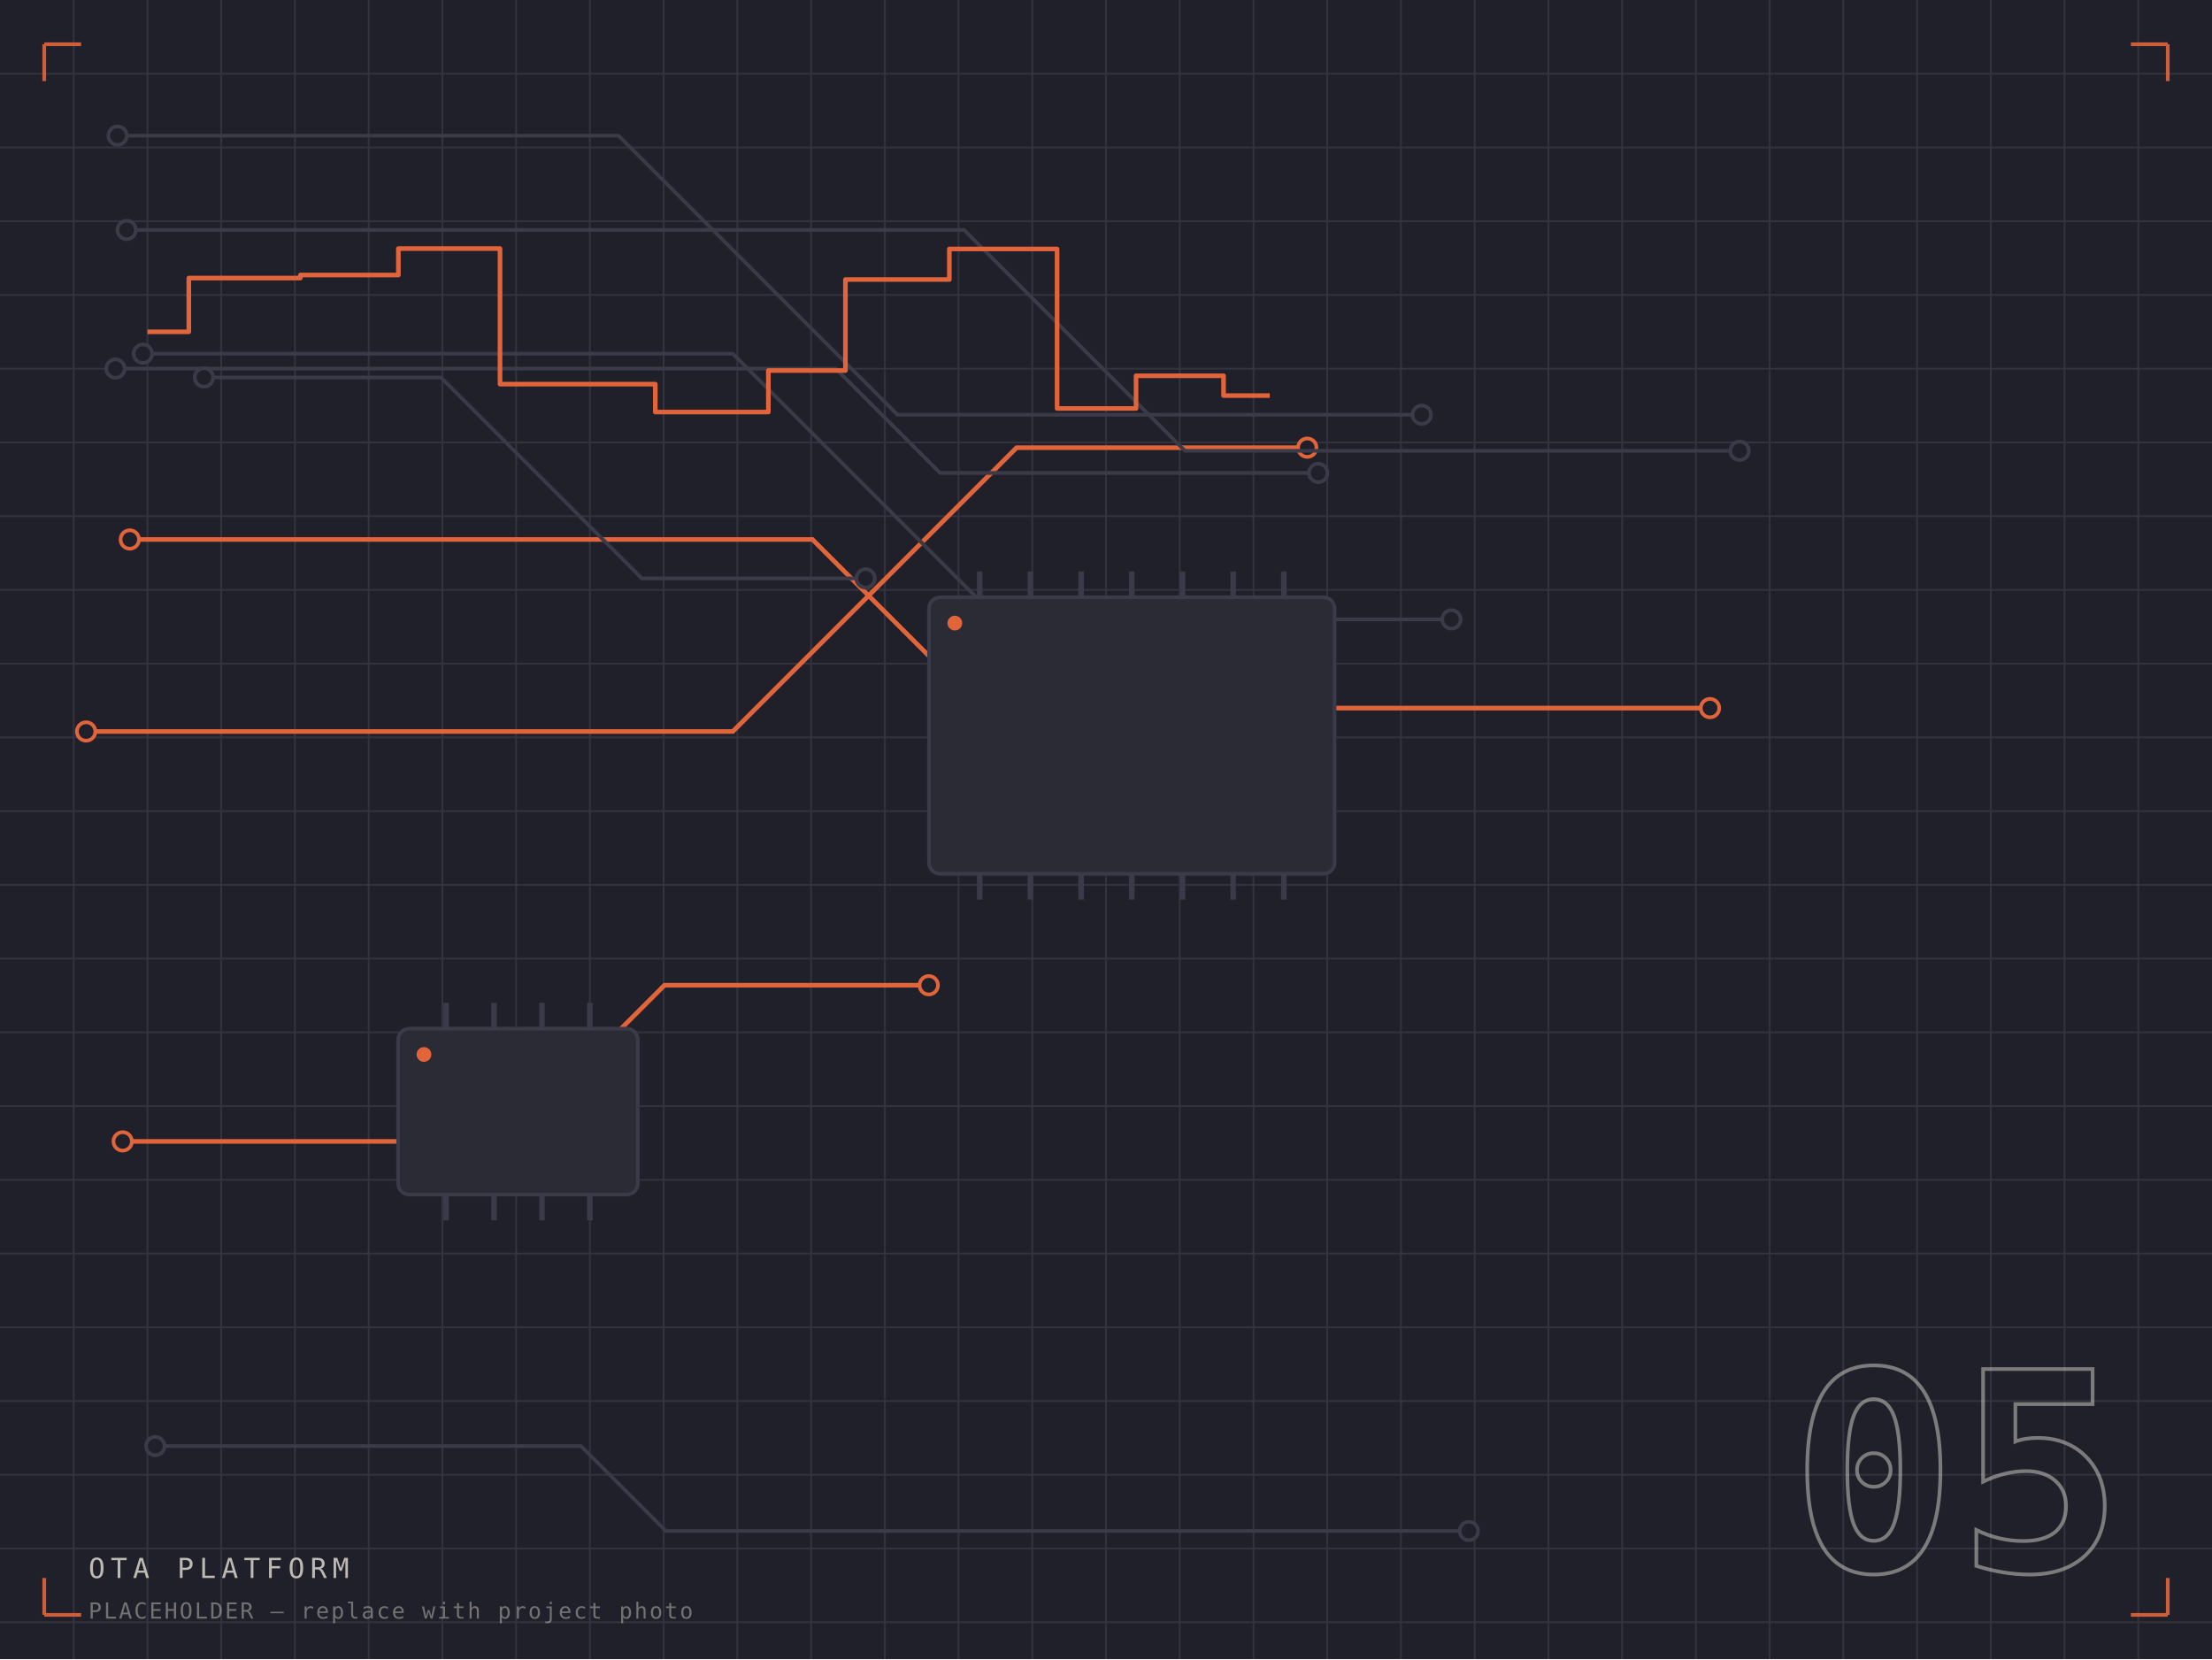
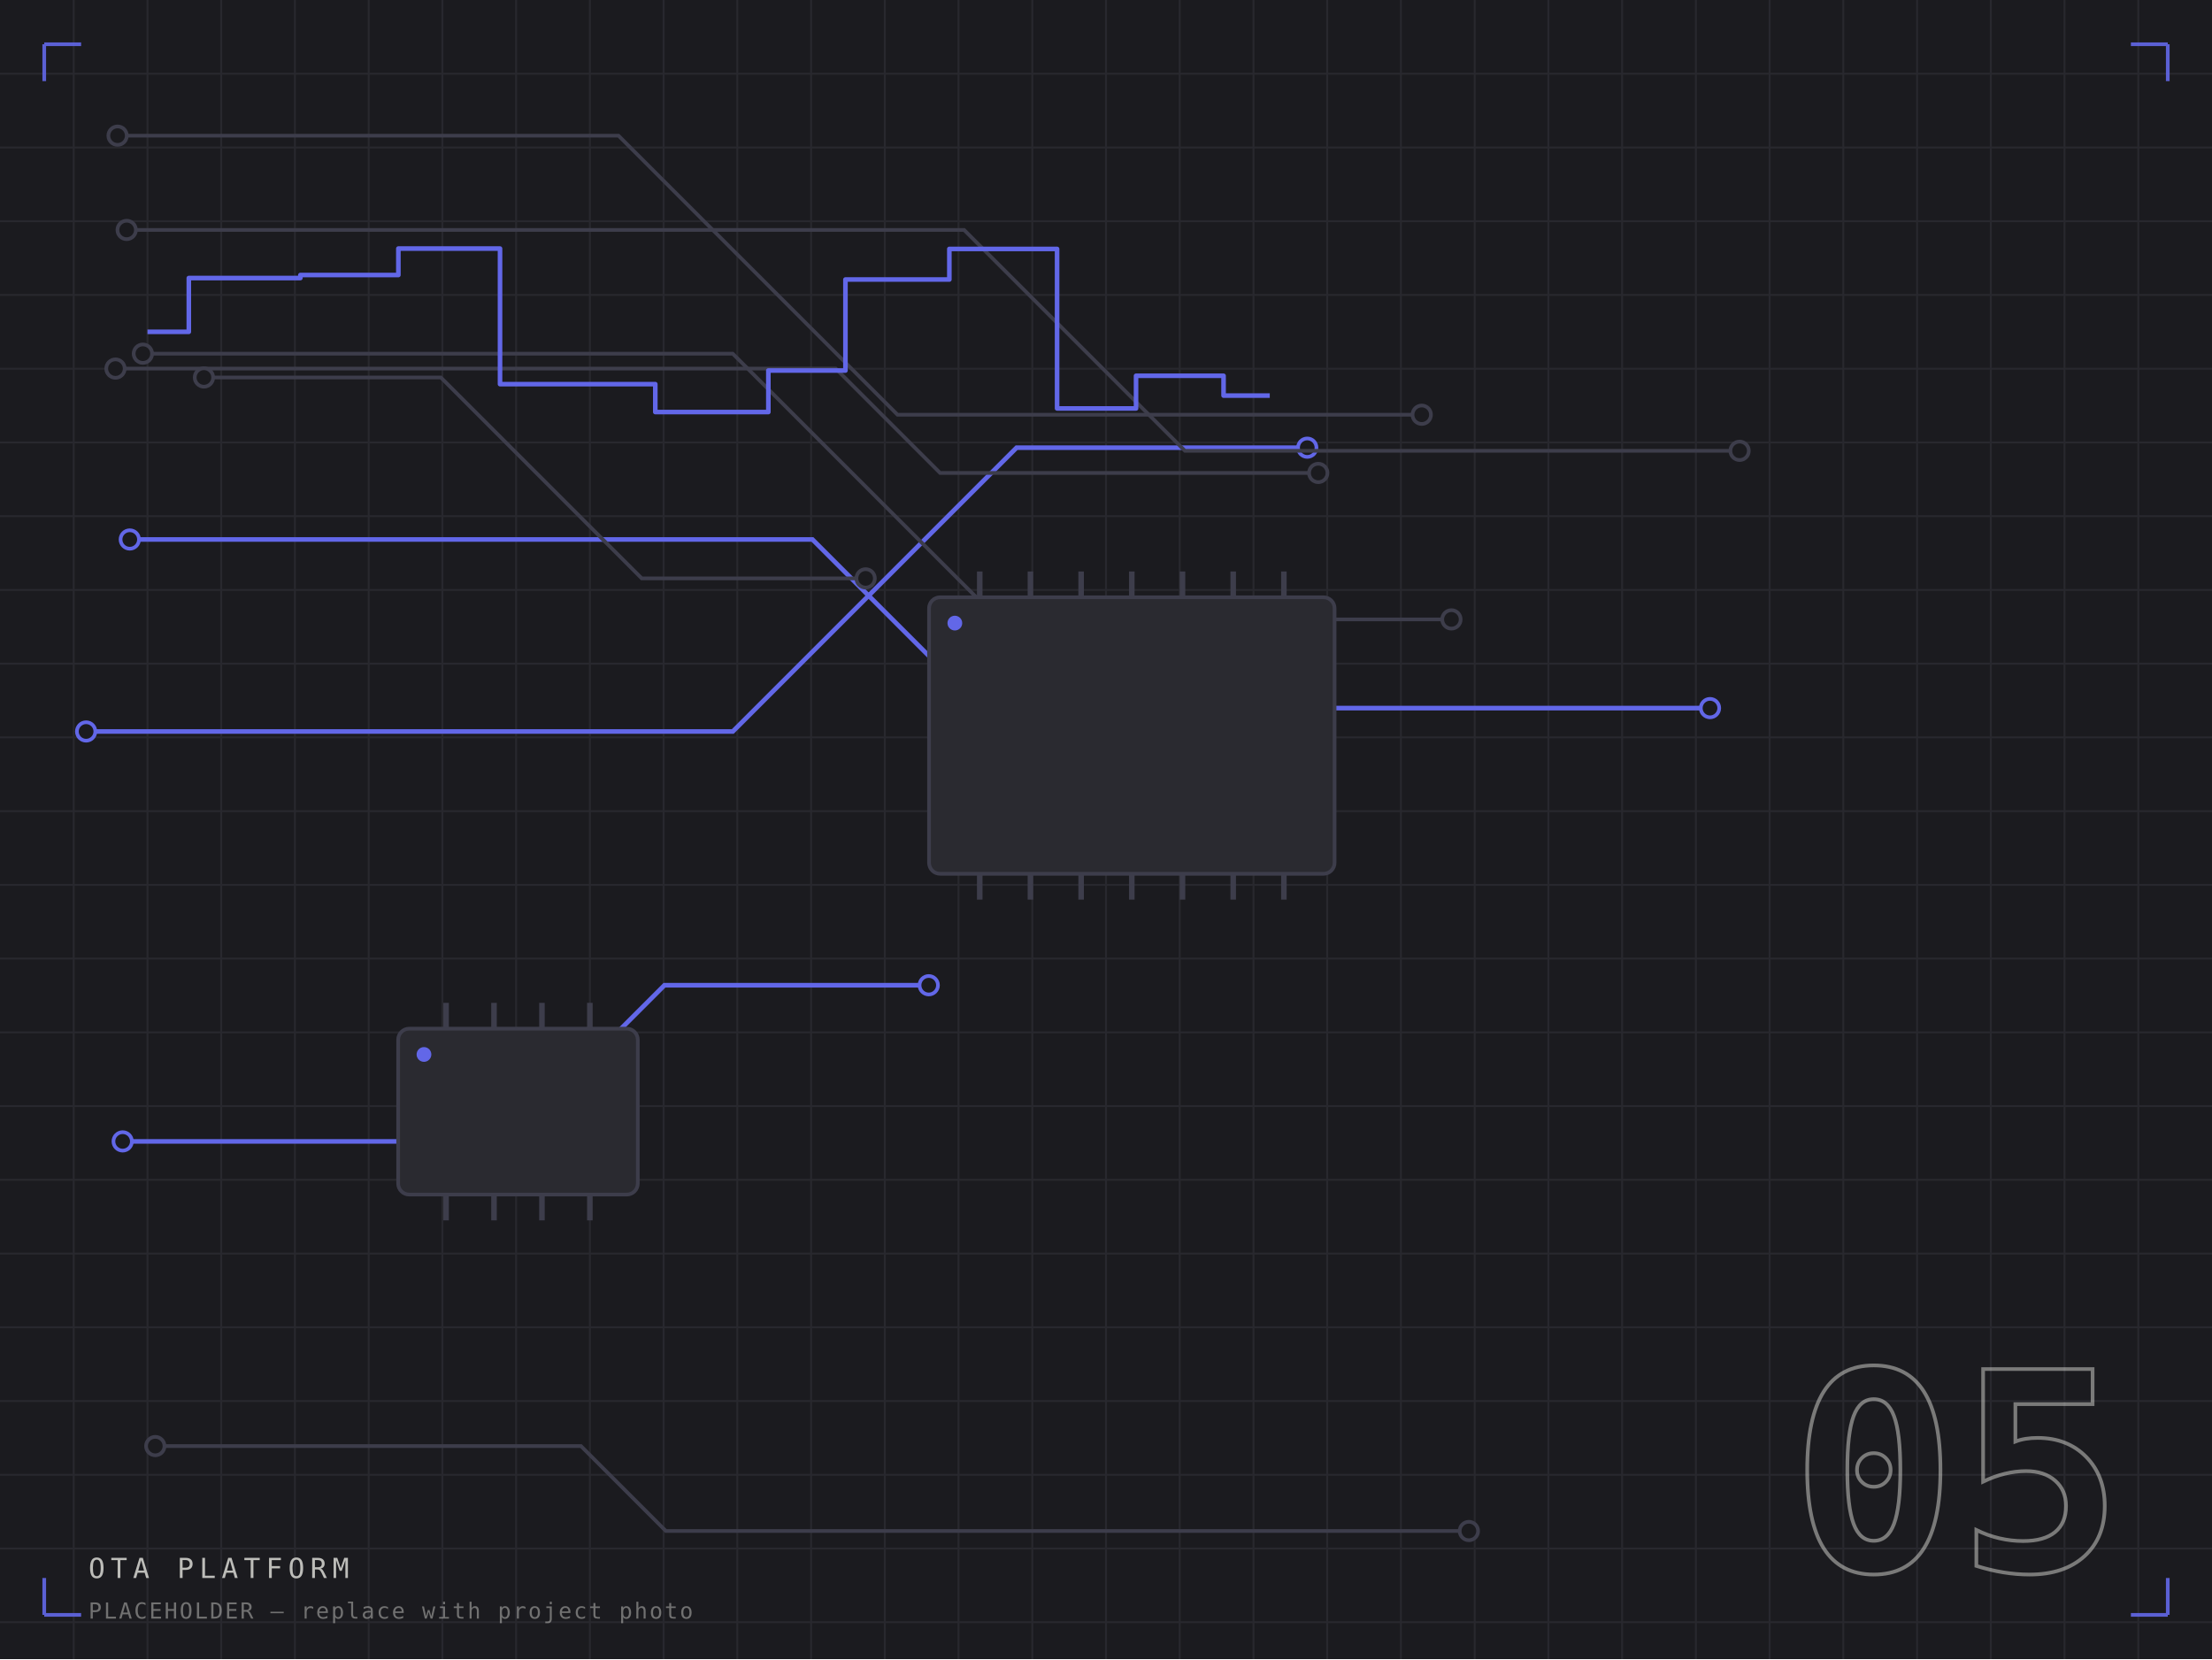
<svg xmlns="http://www.w3.org/2000/svg" width="1200" height="900" viewBox="0 0 1200 900" role="img">
-   <rect width="1200" height="900" fill="#20202a" />
-   <g stroke="#33333f" stroke-width="1">
+   <rect width="1200" height="900" fill="#1b1b1f" />
+   <g stroke="#28282e" stroke-width="1">
    <line x1="40" y1="0" x2="40" y2="900" />
    <line x1="80" y1="0" x2="80" y2="900" />
    <line x1="120" y1="0" x2="120" y2="900" />
    <line x1="160" y1="0" x2="160" y2="900" />
    <line x1="200" y1="0" x2="200" y2="900" />
    <line x1="240" y1="0" x2="240" y2="900" />
    <line x1="280" y1="0" x2="280" y2="900" />
    <line x1="320" y1="0" x2="320" y2="900" />
    <line x1="360" y1="0" x2="360" y2="900" />
    <line x1="400" y1="0" x2="400" y2="900" />
    <line x1="440" y1="0" x2="440" y2="900" />
    <line x1="480" y1="0" x2="480" y2="900" />
    <line x1="520" y1="0" x2="520" y2="900" />
    <line x1="560" y1="0" x2="560" y2="900" />
    <line x1="600" y1="0" x2="600" y2="900" />
    <line x1="640" y1="0" x2="640" y2="900" />
    <line x1="680" y1="0" x2="680" y2="900" />
    <line x1="720" y1="0" x2="720" y2="900" />
    <line x1="760" y1="0" x2="760" y2="900" />
    <line x1="800" y1="0" x2="800" y2="900" />
    <line x1="840" y1="0" x2="840" y2="900" />
    <line x1="880" y1="0" x2="880" y2="900" />
    <line x1="920" y1="0" x2="920" y2="900" />
    <line x1="960" y1="0" x2="960" y2="900" />
    <line x1="1000" y1="0" x2="1000" y2="900" />
    <line x1="1040" y1="0" x2="1040" y2="900" />
    <line x1="1080" y1="0" x2="1080" y2="900" />
    <line x1="1120" y1="0" x2="1120" y2="900" />
    <line x1="1160" y1="0" x2="1160" y2="900" />
    <line x1="0" y1="40" x2="1200" y2="40" />
    <line x1="0" y1="80" x2="1200" y2="80" />
    <line x1="0" y1="120" x2="1200" y2="120" />
    <line x1="0" y1="160" x2="1200" y2="160" />
    <line x1="0" y1="200" x2="1200" y2="200" />
    <line x1="0" y1="240" x2="1200" y2="240" />
    <line x1="0" y1="280" x2="1200" y2="280" />
    <line x1="0" y1="320" x2="1200" y2="320" />
    <line x1="0" y1="360" x2="1200" y2="360" />
    <line x1="0" y1="400" x2="1200" y2="400" />
    <line x1="0" y1="440" x2="1200" y2="440" />
    <line x1="0" y1="480" x2="1200" y2="480" />
    <line x1="0" y1="520" x2="1200" y2="520" />
    <line x1="0" y1="560" x2="1200" y2="560" />
    <line x1="0" y1="600" x2="1200" y2="600" />
    <line x1="0" y1="640" x2="1200" y2="640" />
    <line x1="0" y1="680" x2="1200" y2="680" />
    <line x1="0" y1="720" x2="1200" y2="720" />
    <line x1="0" y1="760" x2="1200" y2="760" />
    <line x1="0" y1="800" x2="1200" y2="800" />
    <line x1="0" y1="840" x2="1200" y2="840" />
    <line x1="0" y1="880" x2="1200" y2="880" />
  </g>
  <g fill="none" stroke-linecap="round">
-     <path d="M46.717 396.79 H397.546 L551.491 242.845 H709.177" stroke="#e2643a" stroke-width="2.5" />
-     <circle cx="46.717" cy="396.79" r="5" fill="#20202a" stroke="#e2643a" stroke-width="2" />
-     <circle cx="709.177" cy="242.845" r="5" fill="#20202a" stroke="#e2643a" stroke-width="2" />
-     <path d="M63.783 73.593 H335.529 L486.91 224.975 H771.287" stroke="#3a3a48" stroke-width="2" />
-     <circle cx="63.783" cy="73.593" r="5" fill="#20202a" stroke="#3a3a48" stroke-width="2" />
-     <circle cx="771.287" cy="224.975" r="5" fill="#20202a" stroke="#3a3a48" stroke-width="2" />
-     <path d="M84.241 784.428 H315.165 L361.238 830.501 H796.858" stroke="#3a3a48" stroke-width="2" />
-     <circle cx="84.241" cy="784.428" r="5" fill="#20202a" stroke="#3a3a48" stroke-width="2" />
-     <circle cx="796.858" cy="830.501" r="5" fill="#20202a" stroke="#3a3a48" stroke-width="2" />
-     <path d="M77.516 191.856 H397.504 L541.643 335.994 H787.396" stroke="#3a3a48" stroke-width="2" />
-     <circle cx="77.516" cy="191.856" r="5" fill="#20202a" stroke="#3a3a48" stroke-width="2" />
-     <circle cx="787.396" cy="335.994" r="5" fill="#20202a" stroke="#3a3a48" stroke-width="2" />
-     <path d="M70.403 292.648 H440.754 L532.219 384.113 H927.67" stroke="#e2643a" stroke-width="2.5" />
-     <circle cx="70.403" cy="292.648" r="5" fill="#20202a" stroke="#e2643a" stroke-width="2" />
-     <circle cx="927.67" cy="384.113" r="5" fill="#20202a" stroke="#e2643a" stroke-width="2" />
-     <path d="M68.713 124.738 H523.03 L642.838 244.547 H943.722" stroke="#3a3a48" stroke-width="2" />
-     <circle cx="68.713" cy="124.738" r="5" fill="#20202a" stroke="#3a3a48" stroke-width="2" />
-     <circle cx="943.722" cy="244.547" r="5" fill="#20202a" stroke="#3a3a48" stroke-width="2" />
-     <path d="M62.644 199.943 H453.381 L509.993 256.556 H715.15" stroke="#3a3a48" stroke-width="2" />
-     <circle cx="62.644" cy="199.943" r="5" fill="#20202a" stroke="#3a3a48" stroke-width="2" />
-     <circle cx="715.15" cy="256.556" r="5" fill="#20202a" stroke="#3a3a48" stroke-width="2" />
-     <path d="M110.634 204.765 H239.16 L348.142 313.747 H469.604" stroke="#3a3a48" stroke-width="2" />
-     <circle cx="110.634" cy="204.765" r="5" fill="#20202a" stroke="#3a3a48" stroke-width="2" />
-     <circle cx="469.604" cy="313.747" r="5" fill="#20202a" stroke="#3a3a48" stroke-width="2" />
-     <path d="M66.547 619.156 H275.765 L360.473 534.448 H503.845" stroke="#e2643a" stroke-width="2.5" />
-     <circle cx="66.547" cy="619.156" r="5" fill="#20202a" stroke="#e2643a" stroke-width="2" />
-     <circle cx="503.845" cy="534.448" r="5" fill="#20202a" stroke="#e2643a" stroke-width="2" />
+     <path d="M46.717 396.79 H397.546 L551.491 242.845 H709.177" stroke="#6267e8" stroke-width="2.5" />
+     <circle cx="46.717" cy="396.79" r="5" fill="#1b1b1f" stroke="#6267e8" stroke-width="2" />
+     <circle cx="709.177" cy="242.845" r="5" fill="#1b1b1f" stroke="#6267e8" stroke-width="2" />
+     <path d="M63.783 73.593 H335.529 L486.91 224.975 H771.287" stroke="#3d3d4b" stroke-width="2" />
+     <circle cx="63.783" cy="73.593" r="5" fill="#1b1b1f" stroke="#3d3d4b" stroke-width="2" />
+     <circle cx="771.287" cy="224.975" r="5" fill="#1b1b1f" stroke="#3d3d4b" stroke-width="2" />
+     <path d="M84.241 784.428 H315.165 L361.238 830.501 H796.858" stroke="#3d3d4b" stroke-width="2" />
+     <circle cx="84.241" cy="784.428" r="5" fill="#1b1b1f" stroke="#3d3d4b" stroke-width="2" />
+     <circle cx="796.858" cy="830.501" r="5" fill="#1b1b1f" stroke="#3d3d4b" stroke-width="2" />
+     <path d="M77.516 191.856 H397.504 L541.643 335.994 H787.396" stroke="#3d3d4b" stroke-width="2" />
+     <circle cx="77.516" cy="191.856" r="5" fill="#1b1b1f" stroke="#3d3d4b" stroke-width="2" />
+     <circle cx="787.396" cy="335.994" r="5" fill="#1b1b1f" stroke="#3d3d4b" stroke-width="2" />
+     <path d="M70.403 292.648 H440.754 L532.219 384.113 H927.67" stroke="#6267e8" stroke-width="2.5" />
+     <circle cx="70.403" cy="292.648" r="5" fill="#1b1b1f" stroke="#6267e8" stroke-width="2" />
+     <circle cx="927.67" cy="384.113" r="5" fill="#1b1b1f" stroke="#6267e8" stroke-width="2" />
+     <path d="M68.713 124.738 H523.03 L642.838 244.547 H943.722" stroke="#3d3d4b" stroke-width="2" />
+     <circle cx="68.713" cy="124.738" r="5" fill="#1b1b1f" stroke="#3d3d4b" stroke-width="2" />
+     <circle cx="943.722" cy="244.547" r="5" fill="#1b1b1f" stroke="#3d3d4b" stroke-width="2" />
+     <path d="M62.644 199.943 H453.381 L509.993 256.556 H715.15" stroke="#3d3d4b" stroke-width="2" />
+     <circle cx="62.644" cy="199.943" r="5" fill="#1b1b1f" stroke="#3d3d4b" stroke-width="2" />
+     <circle cx="715.15" cy="256.556" r="5" fill="#1b1b1f" stroke="#3d3d4b" stroke-width="2" />
+     <path d="M110.634 204.765 H239.16 L348.142 313.747 H469.604" stroke="#3d3d4b" stroke-width="2" />
+     <circle cx="110.634" cy="204.765" r="5" fill="#1b1b1f" stroke="#3d3d4b" stroke-width="2" />
+     <circle cx="469.604" cy="313.747" r="5" fill="#1b1b1f" stroke="#3d3d4b" stroke-width="2" />
+     <path d="M66.547 619.156 H275.765 L360.473 534.448 H503.845" stroke="#6267e8" stroke-width="2.5" />
+     <circle cx="66.547" cy="619.156" r="5" fill="#1b1b1f" stroke="#6267e8" stroke-width="2" />
+     <circle cx="503.845" cy="534.448" r="5" fill="#1b1b1f" stroke="#6267e8" stroke-width="2" />
  </g>
  <g>
-     <rect x="504" y="324" width="220" height="150" rx="6" fill="#2b2b36" stroke="#3a3a48" stroke-width="2" />
-     <line x1="531.5" y1="310" x2="531.5" y2="324" stroke="#3a3a48" stroke-width="3" />
-     <line x1="531.5" y1="474" x2="531.5" y2="488" stroke="#3a3a48" stroke-width="3" />
-     <line x1="559" y1="310" x2="559" y2="324" stroke="#3a3a48" stroke-width="3" />
-     <line x1="559" y1="474" x2="559" y2="488" stroke="#3a3a48" stroke-width="3" />
-     <line x1="586.5" y1="310" x2="586.5" y2="324" stroke="#3a3a48" stroke-width="3" />
-     <line x1="586.5" y1="474" x2="586.5" y2="488" stroke="#3a3a48" stroke-width="3" />
-     <line x1="614" y1="310" x2="614" y2="324" stroke="#3a3a48" stroke-width="3" />
-     <line x1="614" y1="474" x2="614" y2="488" stroke="#3a3a48" stroke-width="3" />
-     <line x1="641.5" y1="310" x2="641.5" y2="324" stroke="#3a3a48" stroke-width="3" />
-     <line x1="641.5" y1="474" x2="641.5" y2="488" stroke="#3a3a48" stroke-width="3" />
-     <line x1="669" y1="310" x2="669" y2="324" stroke="#3a3a48" stroke-width="3" />
-     <line x1="669" y1="474" x2="669" y2="488" stroke="#3a3a48" stroke-width="3" />
-     <line x1="696.5" y1="310" x2="696.5" y2="324" stroke="#3a3a48" stroke-width="3" />
-     <line x1="696.5" y1="474" x2="696.5" y2="488" stroke="#3a3a48" stroke-width="3" />
-     <circle cx="518" cy="338" r="4" fill="#e2643a" />
+     <rect x="504" y="324" width="220" height="150" rx="6" fill="#2a2a30" stroke="#3d3d4b" stroke-width="2" />
+     <line x1="531.5" y1="310" x2="531.5" y2="324" stroke="#3d3d4b" stroke-width="3" />
+     <line x1="531.5" y1="474" x2="531.5" y2="488" stroke="#3d3d4b" stroke-width="3" />
+     <line x1="559" y1="310" x2="559" y2="324" stroke="#3d3d4b" stroke-width="3" />
+     <line x1="559" y1="474" x2="559" y2="488" stroke="#3d3d4b" stroke-width="3" />
+     <line x1="586.5" y1="310" x2="586.5" y2="324" stroke="#3d3d4b" stroke-width="3" />
+     <line x1="586.5" y1="474" x2="586.5" y2="488" stroke="#3d3d4b" stroke-width="3" />
+     <line x1="614" y1="310" x2="614" y2="324" stroke="#3d3d4b" stroke-width="3" />
+     <line x1="614" y1="474" x2="614" y2="488" stroke="#3d3d4b" stroke-width="3" />
+     <line x1="641.5" y1="310" x2="641.5" y2="324" stroke="#3d3d4b" stroke-width="3" />
+     <line x1="641.5" y1="474" x2="641.5" y2="488" stroke="#3d3d4b" stroke-width="3" />
+     <line x1="669" y1="310" x2="669" y2="324" stroke="#3d3d4b" stroke-width="3" />
+     <line x1="669" y1="474" x2="669" y2="488" stroke="#3d3d4b" stroke-width="3" />
+     <line x1="696.5" y1="310" x2="696.5" y2="324" stroke="#3d3d4b" stroke-width="3" />
+     <line x1="696.5" y1="474" x2="696.5" y2="488" stroke="#3d3d4b" stroke-width="3" />
+     <circle cx="518" cy="338" r="4" fill="#6267e8" />
  </g>
  <g>
-     <rect x="216" y="558" width="130" height="90" rx="6" fill="#2b2b36" stroke="#3a3a48" stroke-width="2" />
-     <line x1="242" y1="544" x2="242" y2="558" stroke="#3a3a48" stroke-width="3" />
-     <line x1="242" y1="648" x2="242" y2="662" stroke="#3a3a48" stroke-width="3" />
-     <line x1="268" y1="544" x2="268" y2="558" stroke="#3a3a48" stroke-width="3" />
-     <line x1="268" y1="648" x2="268" y2="662" stroke="#3a3a48" stroke-width="3" />
-     <line x1="294" y1="544" x2="294" y2="558" stroke="#3a3a48" stroke-width="3" />
-     <line x1="294" y1="648" x2="294" y2="662" stroke="#3a3a48" stroke-width="3" />
-     <line x1="320" y1="544" x2="320" y2="558" stroke="#3a3a48" stroke-width="3" />
-     <line x1="320" y1="648" x2="320" y2="662" stroke="#3a3a48" stroke-width="3" />
-     <circle cx="230" cy="572" r="4" fill="#e2643a" />
+     <rect x="216" y="558" width="130" height="90" rx="6" fill="#2a2a30" stroke="#3d3d4b" stroke-width="2" />
+     <line x1="242" y1="544" x2="242" y2="558" stroke="#3d3d4b" stroke-width="3" />
+     <line x1="242" y1="648" x2="242" y2="662" stroke="#3d3d4b" stroke-width="3" />
+     <line x1="268" y1="544" x2="268" y2="558" stroke="#3d3d4b" stroke-width="3" />
+     <line x1="268" y1="648" x2="268" y2="662" stroke="#3d3d4b" stroke-width="3" />
+     <line x1="294" y1="544" x2="294" y2="558" stroke="#3d3d4b" stroke-width="3" />
+     <line x1="294" y1="648" x2="294" y2="662" stroke="#3d3d4b" stroke-width="3" />
+     <line x1="320" y1="544" x2="320" y2="558" stroke="#3d3d4b" stroke-width="3" />
+     <line x1="320" y1="648" x2="320" y2="662" stroke="#3d3d4b" stroke-width="3" />
+     <circle cx="230" cy="572" r="4" fill="#6267e8" />
  </g>
-   <path d="M80 180 H102.428 V150.831 H136.07 H162.956 V149.186 H203.284 H216.117 V134.83 H235.366 H271.256 V208.375 H325.091 H355.494 V223.516 H401.098 H416.83 V201.001 H440.429 H458.648 V151.626 H485.977 H515.018 V135.038 H558.581 H573.462 V221.556 H595.784 H616.297 V203.849 H647.068 H663.777 V214.596 H688.841" fill="none" stroke="#e2643a" stroke-width="2.5" stroke-linejoin="round" />
-   <text x="1152" y="852" font-family="ui-monospace, Menlo, Consolas, monospace" font-size="150" font-weight="600" fill="none" stroke="#d8d5cc" stroke-width="2" opacity="0.5" text-anchor="end">05</text>
-   <g font-family="ui-monospace, Menlo, Consolas, monospace" fill="#d8d5cc">
+   <path d="M80 180 H102.428 V150.831 H136.07 H162.956 V149.186 H203.284 H216.117 V134.83 H235.366 H271.256 V208.375 H325.091 H355.494 V223.516 H401.098 H416.83 V201.001 H440.429 H458.648 V151.626 H485.977 H515.018 V135.038 H558.581 H573.462 V221.556 H595.784 H616.297 V203.849 H647.068 H663.777 V214.596 H688.841" fill="none" stroke="#6267e8" stroke-width="2.5" stroke-linejoin="round" />
+   <text x="1152" y="852" font-family="ui-monospace, Menlo, Consolas, monospace" font-size="150" font-weight="600" fill="none" stroke="#d9d9d4" stroke-width="2" opacity="0.5" text-anchor="end">05</text>
+   <g font-family="ui-monospace, Menlo, Consolas, monospace" fill="#d9d9d4">
    <text x="48" y="856" font-size="15" letter-spacing="3" opacity="0.85">OTA PLATFORM</text>
    <text x="48" y="878" font-size="12" letter-spacing="1" opacity="0.45">PLACEHOLDER — replace with project photo</text>
  </g>
-   <g stroke="#e2643a" stroke-width="2" opacity="0.9">
+   <g stroke="#6267e8" stroke-width="2" opacity="0.9">
    <path d="M24 24 h20 M24 24 v20" />
    <path d="M1176 24 h-20 M1176 24 v20" />
    <path d="M24 876 h20 M24 876 v-20" />
    <path d="M1176 876 h-20 M1176 876 v-20" />
  </g>
</svg>
